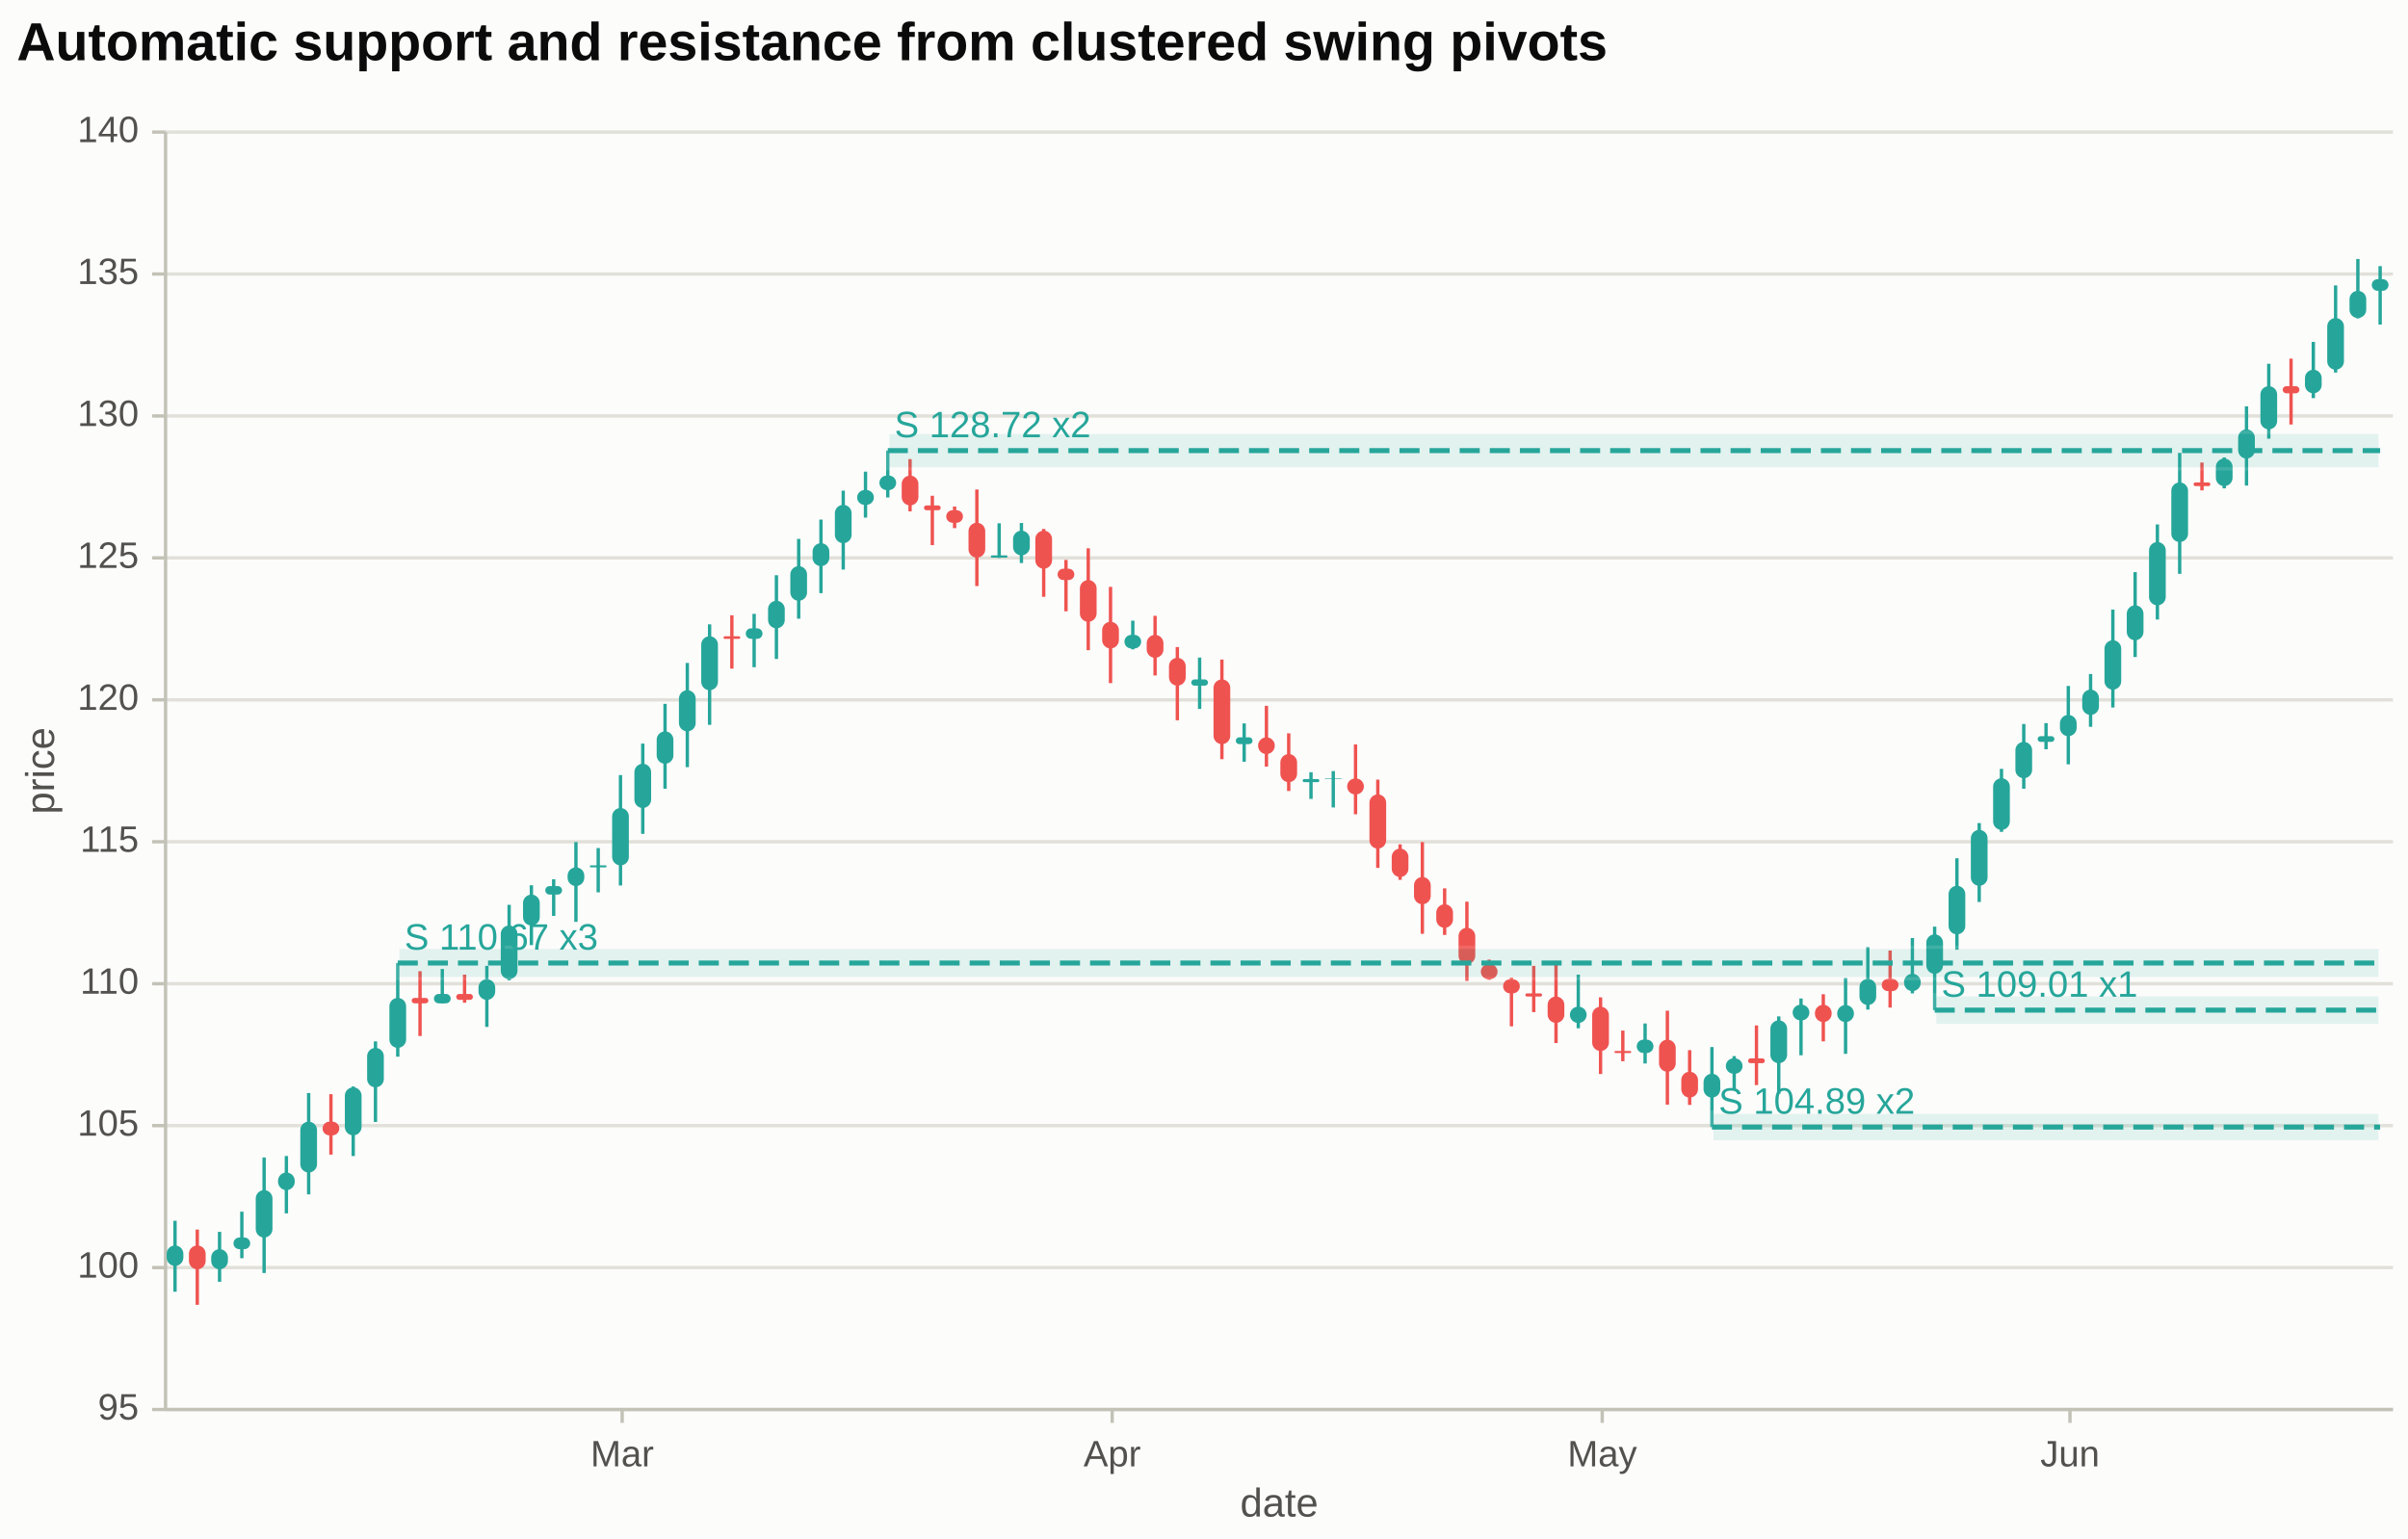
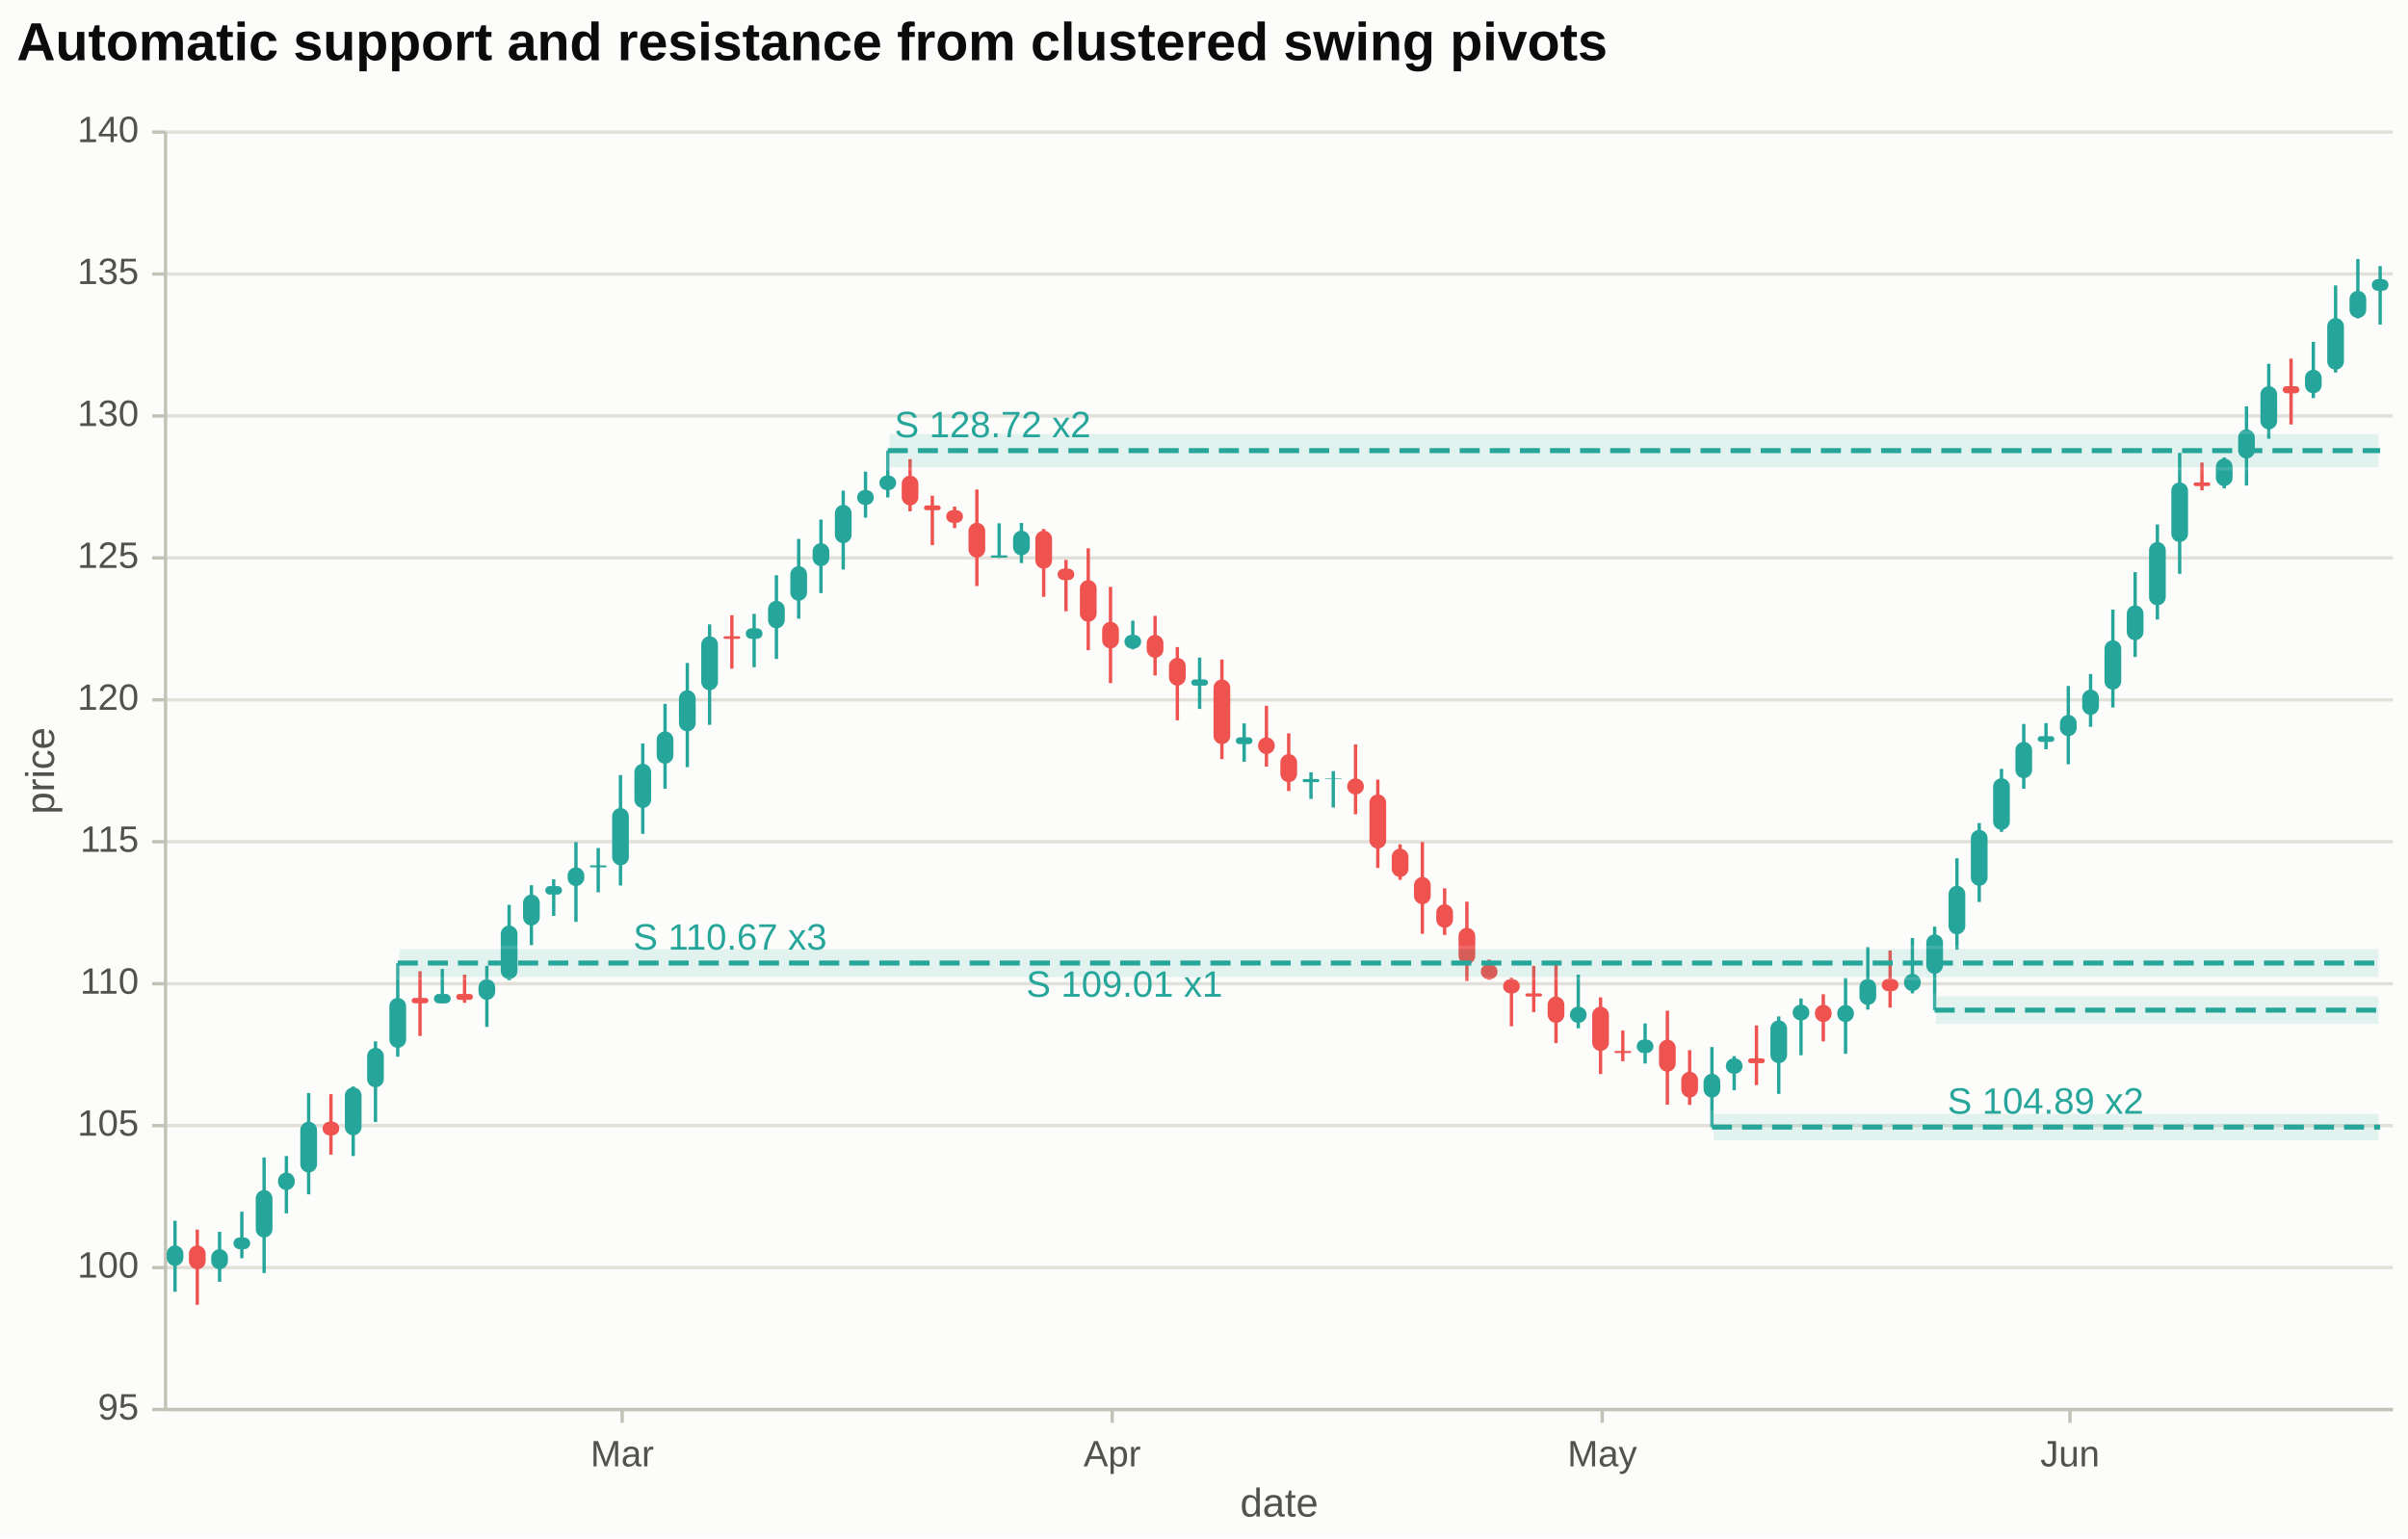
<svg xmlns="http://www.w3.org/2000/svg" width="720" height="460" viewBox="0 0 720 460" font-family="Arial, Liberation Sans, sans-serif">
  <defs>
    <clipPath id="clip-price">
      <rect x="49" y="39" width="666" height="382">
</rect>
    </clipPath>
  </defs>
  <rect width="100%" height="100%" fill="#fcfcfb">
</rect>
  <line x1="49.5" y1="421.5" x2="715.5" y2="421.5" stroke="#e1e0d9" stroke-width="1">
</line>
  <line x1="49.5" y1="379.06" x2="715.5" y2="379.06" stroke="#e1e0d9" stroke-width="1">
</line>
  <line x1="49.5" y1="336.61" x2="715.5" y2="336.61" stroke="#e1e0d9" stroke-width="1">
</line>
  <line x1="49.5" y1="294.17" x2="715.5" y2="294.17" stroke="#e1e0d9" stroke-width="1">
</line>
  <line x1="49.5" y1="251.72" x2="715.5" y2="251.72" stroke="#e1e0d9" stroke-width="1">
</line>
  <line x1="49.5" y1="209.28" x2="715.5" y2="209.28" stroke="#e1e0d9" stroke-width="1">
</line>
  <line x1="49.5" y1="166.83" x2="715.5" y2="166.83" stroke="#e1e0d9" stroke-width="1">
</line>
  <line x1="49.5" y1="124.39" x2="715.5" y2="124.39" stroke="#e1e0d9" stroke-width="1">
</line>
  <line x1="49.5" y1="81.94" x2="715.5" y2="81.94" stroke="#e1e0d9" stroke-width="1">
</line>
  <line x1="49.5" y1="39.5" x2="715.5" y2="39.5" stroke="#e1e0d9" stroke-width="1">
</line>
  <line x1="49.5" y1="421.5" x2="715.5" y2="421.5" stroke="#c3c2b7" stroke-width="1">
</line>
  <line x1="186.03" y1="421.5" x2="186.03" y2="425.5" stroke="#c3c2b7" stroke-width="1">
</line>
  <text x="186.03" y="438.5" font-size="11" fill="#52514e" text-anchor="middle">Mar</text>
  <line x1="332.55" y1="421.5" x2="332.55" y2="425.5" stroke="#c3c2b7" stroke-width="1">
</line>
  <text x="332.55" y="438.5" font-size="11" fill="#52514e" text-anchor="middle">Apr</text>
  <line x1="479.07" y1="421.5" x2="479.07" y2="425.5" stroke="#c3c2b7" stroke-width="1">
</line>
  <text x="479.07" y="438.5" font-size="11" fill="#52514e" text-anchor="middle">May</text>
  <line x1="618.93" y1="421.5" x2="618.93" y2="425.5" stroke="#c3c2b7" stroke-width="1">
</line>
  <text x="618.93" y="438.5" font-size="11" fill="#52514e" text-anchor="middle">Jun</text>
  <text x="382.5" y="453.5" font-size="12" fill="#52514e" font-weight="normal" text-anchor="middle">date</text>
  <line x1="49.5" y1="39.5" x2="49.5" y2="421.5" stroke="#c3c2b7" stroke-width="1">
</line>
  <line x1="45.5" y1="421.5" x2="49.5" y2="421.5" stroke="#c3c2b7" stroke-width="1">
</line>
  <text x="41.5" y="424.5" font-size="11" fill="#52514e" text-anchor="end">95</text>
  <line x1="45.5" y1="379.06" x2="49.5" y2="379.06" stroke="#c3c2b7" stroke-width="1">
</line>
  <text x="41.5" y="382.06" font-size="11" fill="#52514e" text-anchor="end">100</text>
  <line x1="45.5" y1="336.61" x2="49.5" y2="336.61" stroke="#c3c2b7" stroke-width="1">
</line>
  <text x="41.5" y="339.61" font-size="11" fill="#52514e" text-anchor="end">105</text>
  <line x1="45.5" y1="294.17" x2="49.5" y2="294.17" stroke="#c3c2b7" stroke-width="1">
</line>
  <text x="41.5" y="297.17" font-size="11" fill="#52514e" text-anchor="end">110</text>
  <line x1="45.5" y1="251.72" x2="49.5" y2="251.72" stroke="#c3c2b7" stroke-width="1">
</line>
  <text x="41.5" y="254.72" font-size="11" fill="#52514e" text-anchor="end">115</text>
  <line x1="45.5" y1="209.28" x2="49.5" y2="209.28" stroke="#c3c2b7" stroke-width="1">
</line>
  <text x="41.5" y="212.28" font-size="11" fill="#52514e" text-anchor="end">120</text>
  <line x1="45.5" y1="166.83" x2="49.5" y2="166.83" stroke="#c3c2b7" stroke-width="1">
</line>
  <text x="41.5" y="169.83" font-size="11" fill="#52514e" text-anchor="end">125</text>
  <line x1="45.5" y1="124.39" x2="49.5" y2="124.39" stroke="#c3c2b7" stroke-width="1">
</line>
  <text x="41.5" y="127.39" font-size="11" fill="#52514e" text-anchor="end">130</text>
  <line x1="45.5" y1="81.94" x2="49.5" y2="81.94" stroke="#c3c2b7" stroke-width="1">
</line>
  <text x="41.5" y="84.94" font-size="11" fill="#52514e" text-anchor="end">135</text>
  <line x1="45.5" y1="39.5" x2="49.5" y2="39.5" stroke="#c3c2b7" stroke-width="1">
</line>
  <text x="41.5" y="42.5" font-size="11" fill="#52514e" text-anchor="end">140</text>
  <text x="19.15" y="230.5" dy="-3" font-size="12" fill="#52514e" font-weight="normal" text-anchor="middle" transform="rotate(-90 19.15 230.5)">price</text>
  <g clip-path="url(#clip-price)">
    <line x1="52.33" y1="386.28" x2="52.33" y2="365.06" stroke="#26a69a" stroke-width="1">
</line>
    <line x1="58.99" y1="390.19" x2="58.99" y2="367.69" stroke="#ef5350" stroke-width="1">
</line>
    <line x1="65.65" y1="383.31" x2="65.65" y2="368.37" stroke="#26a69a" stroke-width="1">
</line>
    <line x1="72.31" y1="376.26" x2="72.31" y2="362.34" stroke="#26a69a" stroke-width="1">
</line>
    <line x1="78.97" y1="380.68" x2="78.97" y2="346.13" stroke="#26a69a" stroke-width="1">
</line>
    <line x1="85.63" y1="362.85" x2="85.63" y2="345.7" stroke="#26a69a" stroke-width="1">
</line>
    <line x1="92.29" y1="357.16" x2="92.29" y2="326.86" stroke="#26a69a" stroke-width="1">
</line>
    <line x1="98.95" y1="345.28" x2="98.95" y2="327.2" stroke="#ef5350" stroke-width="1">
</line>
    <line x1="105.61" y1="345.7" x2="105.61" y2="324.91" stroke="#26a69a" stroke-width="1">
</line>
    <line x1="112.27" y1="335.52" x2="112.27" y2="311.41" stroke="#26a69a" stroke-width="1">
</line>
    <line x1="118.93" y1="315.99" x2="118.93" y2="287.98" stroke="#26a69a" stroke-width="1">
</line>
    <line x1="125.59" y1="309.8" x2="125.59" y2="290.44" stroke="#ef5350" stroke-width="1">
</line>
    <line x1="132.25" y1="300.03" x2="132.25" y2="289.76" stroke="#26a69a" stroke-width="1">
</line>
    <line x1="138.91" y1="299.86" x2="138.91" y2="291.46" stroke="#ef5350" stroke-width="1">
</line>
    <line x1="145.57" y1="307.08" x2="145.57" y2="288.83" stroke="#26a69a" stroke-width="1">
</line>
    <line x1="152.23" y1="293.16" x2="152.23" y2="270.58" stroke="#26a69a" stroke-width="1">
</line>
    <line x1="158.89" y1="282.63" x2="158.89" y2="264.72" stroke="#26a69a" stroke-width="1">
</line>
    <line x1="165.55" y1="273.89" x2="165.55" y2="262.94" stroke="#26a69a" stroke-width="1">
</line>
    <line x1="172.21" y1="275.67" x2="172.21" y2="251.82" stroke="#26a69a" stroke-width="1">
</line>
    <line x1="178.87" y1="266.84" x2="178.87" y2="253.6" stroke="#26a69a" stroke-width="1">
</line>
    <line x1="185.53" y1="264.8" x2="185.53" y2="231.78" stroke="#26a69a" stroke-width="1">
</line>
    <line x1="192.19" y1="249.35" x2="192.19" y2="222.36" stroke="#26a69a" stroke-width="1">
</line>
    <line x1="198.85" y1="235.86" x2="198.85" y2="210.48" stroke="#26a69a" stroke-width="1">
</line>
    <line x1="205.51" y1="229.41" x2="205.51" y2="198.25" stroke="#26a69a" stroke-width="1">
</line>
    <line x1="212.17" y1="216.76" x2="212.17" y2="186.71" stroke="#26a69a" stroke-width="1">
</line>
    <line x1="218.83" y1="199.95" x2="218.83" y2="183.99" stroke="#ef5350" stroke-width="1">
</line>
    <line x1="225.49" y1="199.52" x2="225.49" y2="183.57" stroke="#26a69a" stroke-width="1">
</line>
    <line x1="232.15" y1="197.06" x2="232.15" y2="172.02" stroke="#26a69a" stroke-width="1">
</line>
    <line x1="238.81" y1="185.01" x2="238.81" y2="161.16" stroke="#26a69a" stroke-width="1">
</line>
    <line x1="245.47" y1="177.37" x2="245.47" y2="155.38" stroke="#26a69a" stroke-width="1">
</line>
    <line x1="252.13" y1="170.32" x2="252.13" y2="146.72" stroke="#26a69a" stroke-width="1">
</line>
    <line x1="258.79" y1="154.79" x2="258.79" y2="141.04" stroke="#26a69a" stroke-width="1">
</line>
    <line x1="265.45" y1="148.76" x2="265.45" y2="134.75" stroke="#26a69a" stroke-width="1">
</line>
    <line x1="272.11" y1="152.92" x2="272.11" y2="137.3" stroke="#ef5350" stroke-width="1">
</line>
    <line x1="278.77" y1="163.02" x2="278.77" y2="148.25" stroke="#ef5350" stroke-width="1">
</line>
    <line x1="285.43" y1="157.93" x2="285.43" y2="151.48" stroke="#ef5350" stroke-width="1">
</line>
    <line x1="292.09" y1="175.25" x2="292.09" y2="146.38" stroke="#ef5350" stroke-width="1">
</line>
    <line x1="298.75" y1="166.84" x2="298.75" y2="156.49" stroke="#26a69a" stroke-width="1">
</line>
    <line x1="305.41" y1="168.37" x2="305.41" y2="156.4" stroke="#26a69a" stroke-width="1">
</line>
    <line x1="312.07" y1="178.47" x2="312.07" y2="158.18" stroke="#ef5350" stroke-width="1">
</line>
    <line x1="318.73" y1="182.8" x2="318.73" y2="167.44" stroke="#ef5350" stroke-width="1">
</line>
    <line x1="325.39" y1="194.43" x2="325.39" y2="163.96" stroke="#ef5350" stroke-width="1">
</line>
    <line x1="332.05" y1="204.28" x2="332.05" y2="175.5" stroke="#ef5350" stroke-width="1">
</line>
    <line x1="338.71" y1="194.18" x2="338.71" y2="185.6" stroke="#26a69a" stroke-width="1">
</line>
    <line x1="345.37" y1="201.99" x2="345.37" y2="184.16" stroke="#ef5350" stroke-width="1">
</line>
    <line x1="352.03" y1="215.4" x2="352.03" y2="193.5" stroke="#ef5350" stroke-width="1">
</line>
    <line x1="358.69" y1="212" x2="358.69" y2="196.64" stroke="#26a69a" stroke-width="1">
</line>
    <line x1="365.35" y1="227.03" x2="365.35" y2="197.23" stroke="#ef5350" stroke-width="1">
</line>
    <line x1="372.01" y1="227.79" x2="372.01" y2="216.33" stroke="#26a69a" stroke-width="1">
</line>
    <line x1="378.67" y1="229.24" x2="378.67" y2="211.07" stroke="#ef5350" stroke-width="1">
</line>
    <line x1="385.33" y1="236.54" x2="385.33" y2="219.3" stroke="#ef5350" stroke-width="1">
</line>
    <line x1="391.99" y1="238.91" x2="391.99" y2="230.93" stroke="#26a69a" stroke-width="1">
</line>
    <line x1="398.65" y1="241.46" x2="398.65" y2="230.59" stroke="#26a69a" stroke-width="1">
</line>
    <line x1="405.31" y1="243.5" x2="405.31" y2="222.61" stroke="#ef5350" stroke-width="1">
</line>
    <line x1="411.97" y1="259.54" x2="411.97" y2="233.14" stroke="#ef5350" stroke-width="1">
</line>
    <line x1="418.63" y1="263.11" x2="418.63" y2="252.5" stroke="#ef5350" stroke-width="1">
</line>
    <line x1="425.29" y1="279.24" x2="425.29" y2="251.82" stroke="#ef5350" stroke-width="1">
</line>
    <line x1="431.95" y1="279.58" x2="431.95" y2="265.65" stroke="#ef5350" stroke-width="1">
</line>
    <line x1="438.61" y1="293.33" x2="438.61" y2="269.64" stroke="#ef5350" stroke-width="1">
</line>
    <line x1="445.27" y1="292.99" x2="445.27" y2="286.96" stroke="#ef5350" stroke-width="1">
</line>
    <line x1="451.93" y1="306.91" x2="451.93" y2="292.39" stroke="#ef5350" stroke-width="1">
</line>
    <line x1="458.59" y1="302.66" x2="458.59" y2="288.83" stroke="#ef5350" stroke-width="1">
</line>
    <line x1="465.25" y1="311.92" x2="465.25" y2="287.38" stroke="#ef5350" stroke-width="1">
</line>
    <line x1="471.91" y1="307.5" x2="471.91" y2="291.46" stroke="#26a69a" stroke-width="1">
</line>
    <line x1="478.57" y1="321.17" x2="478.57" y2="298.25" stroke="#ef5350" stroke-width="1">
</line>
    <line x1="485.23" y1="317.35" x2="485.23" y2="308.18" stroke="#ef5350" stroke-width="1">
</line>
    <line x1="491.89" y1="318.03" x2="491.89" y2="306.06" stroke="#26a69a" stroke-width="1">
</line>
    <line x1="498.55" y1="330.34" x2="498.55" y2="302.24" stroke="#ef5350" stroke-width="1">
</line>
    <line x1="505.21" y1="330.42" x2="505.21" y2="314.04" stroke="#ef5350" stroke-width="1">
</line>
    <line x1="511.87" y1="337.04" x2="511.87" y2="313.11" stroke="#26a69a" stroke-width="1">
</line>
    <line x1="518.53" y1="326.01" x2="518.53" y2="315.82" stroke="#26a69a" stroke-width="1">
</line>
    <line x1="525.19" y1="324.48" x2="525.19" y2="306.65" stroke="#ef5350" stroke-width="1">
</line>
    <line x1="531.85" y1="327.11" x2="531.85" y2="303.94" stroke="#26a69a" stroke-width="1">
</line>
    <line x1="538.51" y1="315.57" x2="538.51" y2="298.59" stroke="#26a69a" stroke-width="1">
</line>
    <line x1="545.17" y1="311.41" x2="545.17" y2="297.32" stroke="#ef5350" stroke-width="1">
</line>
    <line x1="551.83" y1="315.14" x2="551.83" y2="292.48" stroke="#26a69a" stroke-width="1">
</line>
    <line x1="558.49" y1="301.9" x2="558.49" y2="283.23" stroke="#26a69a" stroke-width="1">
</line>
    <line x1="565.15" y1="301.31" x2="565.15" y2="284.24" stroke="#ef5350" stroke-width="1">
</line>
    <line x1="571.81" y1="297.06" x2="571.81" y2="280.51" stroke="#26a69a" stroke-width="1">
</line>
    <line x1="578.47" y1="302.07" x2="578.47" y2="277.11" stroke="#26a69a" stroke-width="1">
</line>
    <line x1="585.13" y1="283.99" x2="585.13" y2="256.66" stroke="#26a69a" stroke-width="1">
</line>
    <line x1="591.79" y1="269.73" x2="591.79" y2="246.13" stroke="#26a69a" stroke-width="1">
</line>
    <line x1="598.45" y1="248.76" x2="598.45" y2="229.92" stroke="#26a69a" stroke-width="1">
</line>
    <line x1="605.11" y1="235.86" x2="605.11" y2="216.5" stroke="#26a69a" stroke-width="1">
</line>
    <line x1="611.77" y1="224.06" x2="611.77" y2="216.25" stroke="#26a69a" stroke-width="1">
</line>
    <line x1="618.43" y1="228.56" x2="618.43" y2="205.13" stroke="#26a69a" stroke-width="1">
</line>
    <line x1="625.09" y1="217.35" x2="625.09" y2="201.56" stroke="#26a69a" stroke-width="1">
</line>
    <line x1="631.75" y1="211.58" x2="631.75" y2="182.29" stroke="#26a69a" stroke-width="1">
</line>
    <line x1="638.41" y1="196.47" x2="638.41" y2="171.09" stroke="#26a69a" stroke-width="1">
</line>
    <line x1="645.07" y1="185.26" x2="645.07" y2="156.83" stroke="#26a69a" stroke-width="1">
</line>
    <line x1="651.73" y1="171.6" x2="651.73" y2="135.43" stroke="#26a69a" stroke-width="1">
</line>
    <line x1="658.39" y1="146.64" x2="658.39" y2="138.32" stroke="#ef5350" stroke-width="1">
</line>
    <line x1="665.05" y1="146.04" x2="665.05" y2="136.79" stroke="#26a69a" stroke-width="1">
</line>
    <line x1="671.71" y1="145.2" x2="671.71" y2="121.51" stroke="#26a69a" stroke-width="1">
</line>
    <line x1="678.37" y1="131.19" x2="678.37" y2="108.78" stroke="#26a69a" stroke-width="1">
</line>
    <line x1="685.03" y1="126.94" x2="685.03" y2="107.25" stroke="#ef5350" stroke-width="1">
</line>
    <line x1="691.69" y1="119.05" x2="691.69" y2="102.24" stroke="#26a69a" stroke-width="1">
</line>
    <line x1="698.35" y1="111.41" x2="698.35" y2="85.35" stroke="#26a69a" stroke-width="1">
</line>
    <line x1="705.01" y1="95.2" x2="705.01" y2="77.45" stroke="#26a69a" stroke-width="1">
</line>
    <line x1="711.67" y1="97.06" x2="711.67" y2="79.58" stroke="#26a69a" stroke-width="1">
</line>
    <path d="M52.33,372.44H52.33A2.5,2.5 0 0 1 54.83,374.94V376.06A2.5,2.5 0 0 1 52.33,378.56H52.33A2.5,2.5 0 0 1 49.83,376.06V374.94A2.5,2.5 0 0 1 52.33,372.44Z" fill="#26a69a">
</path>
    <path d="M58.99,372.44H58.99A2.5,2.5 0 0 1 61.49,374.94V377.07A2.5,2.5 0 0 1 58.99,379.57H58.99A2.5,2.5 0 0 1 56.49,377.07V374.94A2.5,2.5 0 0 1 58.99,372.44Z" fill="#ef5350">
</path>
    <path d="M65.65,373.55H65.65A2.5,2.5 0 0 1 68.15,376.05V377.07A2.5,2.5 0 0 1 65.65,379.57H65.65A2.5,2.5 0 0 1 63.15,377.07V376.05A2.5,2.5 0 0 1 65.65,373.55Z" fill="#26a69a">
</path>
    <path d="M71.55,370.07H73.07A1.74,1.74 0 0 1 74.81,371.81V371.81A1.74,1.74 0 0 1 73.07,373.55H71.55A1.74,1.74 0 0 1 69.81,371.81V371.81A1.74,1.74 0 0 1 71.55,370.07Z" fill="#26a69a">
</path>
    <path d="M78.97,355.89H78.97A2.5,2.5 0 0 1 81.47,358.39V367.57A2.5,2.5 0 0 1 78.97,370.07H78.97A2.5,2.5 0 0 1 76.47,367.57V358.39A2.5,2.5 0 0 1 78.97,355.89Z" fill="#26a69a">
</path>
    <path d="M85.63,350.63H85.63A2.5,2.5 0 0 1 88.13,353.13V353.39A2.5,2.5 0 0 1 85.63,355.89H85.63A2.5,2.5 0 0 1 83.13,353.39V353.13A2.5,2.5 0 0 1 85.63,350.63Z" fill="#26a69a">
</path>
    <path d="M92.29,335.43H92.29A2.5,2.5 0 0 1 94.79,337.93V348.13A2.5,2.5 0 0 1 92.29,350.63H92.29A2.5,2.5 0 0 1 89.79,348.13V337.93A2.5,2.5 0 0 1 92.29,335.43Z" fill="#26a69a">
</path>
    <path d="M98.49,335.43H99.41A2.04,2.04 0 0 1 101.45,337.47V337.47A2.04,2.04 0 0 1 99.41,339.51H98.49A2.04,2.04 0 0 1 96.45,337.47V337.47A2.04,2.04 0 0 1 98.49,335.43Z" fill="#ef5350">
</path>
    <path d="M105.61,325.16H105.61A2.5,2.5 0 0 1 108.11,327.66V337.01A2.5,2.5 0 0 1 105.61,339.51H105.61A2.5,2.5 0 0 1 103.11,337.01V327.66A2.5,2.5 0 0 1 105.61,325.16Z" fill="#26a69a">
</path>
    <path d="M112.27,313.36H112.27A2.5,2.5 0 0 1 114.77,315.86V322.66A2.5,2.5 0 0 1 112.27,325.16H112.27A2.5,2.5 0 0 1 109.77,322.66V315.86A2.5,2.5 0 0 1 112.27,313.36Z" fill="#26a69a">
</path>
    <path d="M118.93,298.42H118.93A2.5,2.5 0 0 1 121.43,300.92V310.86A2.5,2.5 0 0 1 118.93,313.36H118.93A2.5,2.5 0 0 1 116.43,310.86V300.92A2.5,2.5 0 0 1 118.93,298.42Z" fill="#26a69a">
</path>
    <path d="M123.9,298.42H127.28A0.81,0.81 0 0 1 128.09,299.23V299.23A0.81,0.81 0 0 1 127.28,300.03H123.9A0.81,0.81 0 0 1 123.09,299.23V299.23A0.81,0.81 0 0 1 123.9,298.42Z" fill="#ef5350">
</path>
    <path d="M131.15,297.23H133.35A1.4,1.4 0 0 1 134.75,298.63V298.63A1.4,1.4 0 0 1 133.35,300.03H131.15A1.4,1.4 0 0 1 129.75,298.63V298.63A1.4,1.4 0 0 1 131.15,297.23Z" fill="#26a69a">
</path>
    <path d="M137.3,297.23H140.52A0.89,0.89 0 0 1 141.41,298.12V298.12A0.89,0.89 0 0 1 140.52,299.01H137.3A0.89,0.89 0 0 1 136.41,298.12V298.12A0.89,0.89 0 0 1 137.3,297.23Z" fill="#ef5350">
</path>
    <path d="M145.57,292.82H145.57A2.5,2.5 0 0 1 148.07,295.32V296.51A2.5,2.5 0 0 1 145.57,299.01H145.57A2.5,2.5 0 0 1 143.07,296.51V295.32A2.5,2.5 0 0 1 145.57,292.82Z" fill="#26a69a">
</path>
    <path d="M152.23,276.77H152.23A2.5,2.5 0 0 1 154.73,279.27V290.32A2.5,2.5 0 0 1 152.23,292.82H152.23A2.5,2.5 0 0 1 149.73,290.32V279.27A2.5,2.5 0 0 1 152.23,276.77Z" fill="#26a69a">
</path>
    <path d="M158.89,267.52H158.89A2.5,2.5 0 0 1 161.39,270.02V274.27A2.5,2.5 0 0 1 158.89,276.77H158.89A2.5,2.5 0 0 1 156.39,274.27V270.02A2.5,2.5 0 0 1 158.89,267.52Z" fill="#26a69a">
</path>
    <path d="M164.32,264.97H166.78A1.27,1.27 0 0 1 168.05,266.25V266.25A1.27,1.27 0 0 1 166.78,267.52H164.32A1.27,1.27 0 0 1 163.05,266.25V266.25A1.27,1.27 0 0 1 164.32,264.97Z" fill="#26a69a">
</path>
    <path d="M172.21,259.37H172.21A2.5,2.5 0 0 1 174.71,261.87V262.47A2.5,2.5 0 0 1 172.21,264.97H172.21A2.5,2.5 0 0 1 169.71,262.47V261.87A2.5,2.5 0 0 1 172.21,259.37Z" fill="#26a69a">
</path>
    <path d="M176.67,258.78H181.07A0.3,0.3 0 0 1 181.37,259.07V259.07A0.3,0.3 0 0 1 181.07,259.37H176.67A0.3,0.3 0 0 1 176.37,259.07V259.07A0.3,0.3 0 0 1 176.67,258.78Z" fill="#26a69a">
</path>
    <path d="M185.53,241.63H185.53A2.5,2.5 0 0 1 188.03,244.13V256.28A2.5,2.5 0 0 1 185.53,258.78H185.53A2.5,2.5 0 0 1 183.03,256.28V244.13A2.5,2.5 0 0 1 185.53,241.63Z" fill="#26a69a">
</path>
    <path d="M192.19,228.39H192.19A2.5,2.5 0 0 1 194.69,230.89V239.13A2.5,2.5 0 0 1 192.19,241.63H192.19A2.5,2.5 0 0 1 189.69,239.13V230.89A2.5,2.5 0 0 1 192.19,228.39Z" fill="#26a69a">
</path>
    <path d="M198.85,218.71H198.85A2.5,2.5 0 0 1 201.35,221.21V225.89A2.5,2.5 0 0 1 198.85,228.39H198.85A2.5,2.5 0 0 1 196.35,225.89V221.21A2.5,2.5 0 0 1 198.85,218.71Z" fill="#26a69a">
</path>
    <path d="M205.51,206.4H205.51A2.5,2.5 0 0 1 208.01,208.9V216.21A2.5,2.5 0 0 1 205.51,218.71H205.51A2.5,2.5 0 0 1 203.01,216.21V208.9A2.5,2.5 0 0 1 205.51,206.4Z" fill="#26a69a">
</path>
    <path d="M212.17,190.27H212.17A2.5,2.5 0 0 1 214.67,192.77V203.9A2.5,2.5 0 0 1 212.17,206.4H212.17A2.5,2.5 0 0 1 209.67,203.9V192.77A2.5,2.5 0 0 1 212.17,190.27Z" fill="#26a69a">
</path>
    <path d="M216.71,190.27H220.95A0.38,0.38 0 0 1 221.33,190.65V190.65A0.38,0.38 0 0 1 220.95,191.04H216.71A0.38,0.38 0 0 1 216.33,190.65V190.65A0.38,0.38 0 0 1 216.71,190.27Z" fill="#ef5350">
</path>
    <path d="M224.56,187.9H226.42A1.57,1.57 0 0 1 227.99,189.47V189.47A1.57,1.57 0 0 1 226.42,191.04H224.56A1.57,1.57 0 0 1 222.99,189.47V189.47A1.57,1.57 0 0 1 224.56,187.9Z" fill="#26a69a">
</path>
    <path d="M232.15,179.66H232.15A2.5,2.5 0 0 1 234.65,182.16V185.4A2.5,2.5 0 0 1 232.15,187.9H232.15A2.5,2.5 0 0 1 229.65,185.4V182.16A2.5,2.5 0 0 1 232.15,179.66Z" fill="#26a69a">
</path>
    <path d="M238.81,169.3H238.81A2.5,2.5 0 0 1 241.31,171.8V177.16A2.5,2.5 0 0 1 238.81,179.66H238.81A2.5,2.5 0 0 1 236.31,177.16V171.8A2.5,2.5 0 0 1 238.81,169.3Z" fill="#26a69a">
</path>
    <path d="M245.47,162.43H245.47A2.5,2.5 0 0 1 247.97,164.93V166.8A2.5,2.5 0 0 1 245.47,169.3H245.47A2.5,2.5 0 0 1 242.97,166.8V164.93A2.5,2.5 0 0 1 245.47,162.43Z" fill="#26a69a">
</path>
    <path d="M252.13,150.97H252.13A2.5,2.5 0 0 1 254.63,153.47V159.93A2.5,2.5 0 0 1 252.13,162.43H252.13A2.5,2.5 0 0 1 249.63,159.93V153.47A2.5,2.5 0 0 1 252.13,150.97Z" fill="#26a69a">
</path>
    <path d="M258.5,146.55H259.08A2.21,2.21 0 0 1 261.29,148.76V148.76A2.21,2.21 0 0 1 259.08,150.97H258.5A2.21,2.21 0 0 1 256.29,148.76V148.76A2.21,2.21 0 0 1 258.5,146.55Z" fill="#26a69a">
</path>
    <path d="M265.11,142.22H265.79A2.16,2.16 0 0 1 267.95,144.39V144.39A2.16,2.16 0 0 1 265.79,146.55H265.11A2.16,2.16 0 0 1 262.95,144.39V144.39A2.16,2.16 0 0 1 265.11,142.22Z" fill="#26a69a">
</path>
    <path d="M272.11,142.22H272.11A2.5,2.5 0 0 1 274.61,144.72V148.64A2.5,2.5 0 0 1 272.11,151.14H272.11A2.5,2.5 0 0 1 269.61,148.64V144.72A2.5,2.5 0 0 1 272.11,142.22Z" fill="#ef5350">
</path>
    <path d="M276.99,151.14H280.55A0.72,0.72 0 0 1 281.27,151.86V151.86A0.72,0.72 0 0 1 280.55,152.58H276.99A0.72,0.72 0 0 1 276.27,151.86V151.86A0.72,0.72 0 0 1 276.99,151.14Z" fill="#ef5350">
</path>
    <path d="M284.8,152.58H286.06A1.87,1.87 0 0 1 287.93,154.45V154.45A1.87,1.87 0 0 1 286.06,156.32H284.8A1.87,1.87 0 0 1 282.93,154.45V154.45A1.87,1.87 0 0 1 284.8,152.58Z" fill="#ef5350">
</path>
    <path d="M292.09,156.32H292.09A2.5,2.5 0 0 1 294.59,158.82V164.26A2.5,2.5 0 0 1 292.09,166.76H292.09A2.5,2.5 0 0 1 289.59,164.26V158.82A2.5,2.5 0 0 1 292.09,156.32Z" fill="#ef5350">
</path>
    <path d="M296.59,166.08H300.91A0.34,0.34 0 0 1 301.25,166.42V166.42A0.34,0.34 0 0 1 300.91,166.76H296.59A0.34,0.34 0 0 1 296.25,166.42V166.42A0.34,0.34 0 0 1 296.59,166.08Z" fill="#26a69a">
</path>
    <path d="M305.41,158.69H305.41A2.5,2.5 0 0 1 307.91,161.19V163.58A2.5,2.5 0 0 1 305.41,166.08H305.41A2.5,2.5 0 0 1 302.91,163.58V161.19A2.5,2.5 0 0 1 305.41,158.69Z" fill="#26a69a">
</path>
    <path d="M312.07,158.69H312.07A2.5,2.5 0 0 1 314.57,161.19V167.57A2.5,2.5 0 0 1 312.07,170.07H312.07A2.5,2.5 0 0 1 309.57,167.57V161.19A2.5,2.5 0 0 1 312.07,158.69Z" fill="#ef5350">
</path>
    <path d="M317.93,170.07H319.53A1.7,1.7 0 0 1 321.23,171.77V171.77A1.7,1.7 0 0 1 319.53,173.46H317.93A1.7,1.7 0 0 1 316.23,171.77V171.77A1.7,1.7 0 0 1 317.93,170.07Z" fill="#ef5350">
</path>
    <path d="M325.39,173.46H325.39A2.5,2.5 0 0 1 327.89,175.96V183.44A2.5,2.5 0 0 1 325.39,185.94H325.39A2.5,2.5 0 0 1 322.89,183.44V175.96A2.5,2.5 0 0 1 325.39,173.46Z" fill="#ef5350">
</path>
    <path d="M332.05,185.94H332.05A2.5,2.5 0 0 1 334.55,188.44V191.42A2.5,2.5 0 0 1 332.05,193.92H332.05A2.5,2.5 0 0 1 329.55,191.42V188.44A2.5,2.5 0 0 1 332.05,185.94Z" fill="#ef5350">
</path>
    <path d="M338.25,189.85H339.17A2.04,2.04 0 0 1 341.21,191.88V191.88A2.04,2.04 0 0 1 339.17,193.92H338.25A2.04,2.04 0 0 1 336.21,191.88V191.88A2.04,2.04 0 0 1 338.25,189.85Z" fill="#26a69a">
</path>
    <path d="M345.37,189.85H345.37A2.5,2.5 0 0 1 347.87,192.35V194.22A2.5,2.5 0 0 1 345.37,196.72H345.37A2.5,2.5 0 0 1 342.87,194.22V192.35A2.5,2.5 0 0 1 345.37,189.85Z" fill="#ef5350">
</path>
    <path d="M352.03,196.72H352.03A2.5,2.5 0 0 1 354.53,199.22V202.54A2.5,2.5 0 0 1 352.03,205.04H352.03A2.5,2.5 0 0 1 349.53,202.54V199.22A2.5,2.5 0 0 1 352.03,196.72Z" fill="#ef5350">
</path>
    <path d="M357.12,203.18H360.26A0.93,0.93 0 0 1 361.19,204.11V204.11A0.93,0.93 0 0 1 360.26,205.04H357.12A0.93,0.93 0 0 1 356.19,204.11V204.11A0.93,0.93 0 0 1 357.12,203.18Z" fill="#26a69a">
</path>
    <path d="M365.35,203.18H365.35A2.5,2.5 0 0 1 367.85,205.68V220.03A2.5,2.5 0 0 1 365.35,222.53H365.35A2.5,2.5 0 0 1 362.85,220.03V205.68A2.5,2.5 0 0 1 365.35,203.18Z" fill="#ef5350">
</path>
    <path d="M370.53,220.49H373.49A1.02,1.02 0 0 1 374.51,221.51V221.51A1.02,1.02 0 0 1 373.49,222.53H370.53A1.02,1.02 0 0 1 369.51,221.51V221.51A1.02,1.02 0 0 1 370.53,220.49Z" fill="#26a69a">
</path>
    <path d="M378.67,220.49H378.67A2.5,2.5 0 0 1 381.17,222.99V223A2.5,2.5 0 0 1 378.67,225.5H378.67A2.5,2.5 0 0 1 376.17,223V222.99A2.5,2.5 0 0 1 378.67,220.49Z" fill="#ef5350">
</path>
    <path d="M385.33,225.5H385.33A2.5,2.5 0 0 1 387.83,228V231.4A2.5,2.5 0 0 1 385.33,233.9H385.33A2.5,2.5 0 0 1 382.83,231.4V228A2.5,2.5 0 0 1 385.33,225.5Z" fill="#ef5350">
</path>
    <path d="M389.96,232.97H394.02A0.47,0.47 0 0 1 394.49,233.44V233.44A0.47,0.47 0 0 1 394.02,233.9H389.96A0.47,0.47 0 0 1 389.49,233.44V233.44A0.47,0.47 0 0 1 389.96,232.97Z" fill="#26a69a">
</path>
    <path d="M396.23,232.8H401.07A0.08,0.08 0 0 1 401.15,232.89V232.89A0.08,0.08 0 0 1 401.07,232.97H396.23A0.08,0.08 0 0 1 396.15,232.89V232.89A0.08,0.08 0 0 1 396.23,232.8Z" fill="#26a69a">
</path>
    <path d="M405.19,232.8H405.43A2.38,2.38 0 0 1 407.81,235.18V235.18A2.38,2.38 0 0 1 405.43,237.56H405.19A2.38,2.38 0 0 1 402.81,235.18V235.18A2.38,2.38 0 0 1 405.19,232.8Z" fill="#ef5350">
</path>
    <path d="M411.97,237.56H411.97A2.5,2.5 0 0 1 414.47,240.06V251.27A2.5,2.5 0 0 1 411.97,253.77H411.97A2.5,2.5 0 0 1 409.47,251.27V240.06A2.5,2.5 0 0 1 411.97,237.56Z" fill="#ef5350">
</path>
    <path d="M418.63,253.77H418.63A2.5,2.5 0 0 1 421.13,256.27V259.76A2.5,2.5 0 0 1 418.63,262.26H418.63A2.5,2.5 0 0 1 416.13,259.76V256.27A2.5,2.5 0 0 1 418.63,253.77Z" fill="#ef5350">
</path>
    <path d="M425.29,262.26H425.29A2.5,2.5 0 0 1 427.79,264.76V267.91A2.5,2.5 0 0 1 425.29,270.41H425.29A2.5,2.5 0 0 1 422.79,267.91V264.76A2.5,2.5 0 0 1 425.29,262.26Z" fill="#ef5350">
</path>
    <path d="M431.95,270.41H431.95A2.5,2.5 0 0 1 434.45,272.91V274.95A2.5,2.5 0 0 1 431.95,277.45H431.95A2.5,2.5 0 0 1 429.45,274.95V272.91A2.5,2.5 0 0 1 431.95,270.41Z" fill="#ef5350">
</path>
    <path d="M438.61,277.45H438.61A2.5,2.5 0 0 1 441.11,279.95V285.82A2.5,2.5 0 0 1 438.61,288.32H438.61A2.5,2.5 0 0 1 436.11,285.82V279.95A2.5,2.5 0 0 1 438.61,277.45Z" fill="#ef5350">
</path>
    <path d="M445.02,288.32H445.52A2.25,2.25 0 0 1 447.77,290.57V290.57A2.25,2.25 0 0 1 445.52,292.82H445.02A2.25,2.25 0 0 1 442.77,290.57V290.57A2.25,2.25 0 0 1 445.02,288.32Z" fill="#ef5350">
</path>
    <path d="M451.55,292.82H452.31A2.12,2.12 0 0 1 454.43,294.94V294.94A2.12,2.12 0 0 1 452.31,297.06H451.55A2.12,2.12 0 0 1 449.43,294.94V294.94A2.12,2.12 0 0 1 451.55,292.82Z" fill="#ef5350">
</path>
    <path d="M456.56,297.06H460.62A0.47,0.47 0 0 1 461.09,297.53V297.53A0.47,0.47 0 0 1 460.62,298H456.56A0.47,0.47 0 0 1 456.09,297.53V297.53A0.47,0.47 0 0 1 456.56,297.06Z" fill="#ef5350">
</path>
    <path d="M465.25,298H465.25A2.5,2.5 0 0 1 467.75,300.5V303.39A2.5,2.5 0 0 1 465.25,305.89H465.25A2.5,2.5 0 0 1 462.75,303.39V300.5A2.5,2.5 0 0 1 465.25,298Z" fill="#ef5350">
</path>
    <path d="M471.83,301.05H471.99A2.42,2.42 0 0 1 474.41,303.47V303.47A2.42,2.42 0 0 1 471.99,305.89H471.83A2.42,2.42 0 0 1 469.41,303.47V303.47A2.42,2.42 0 0 1 471.83,301.05Z" fill="#26a69a">
</path>
    <path d="M478.57,301.05H478.57A2.5,2.5 0 0 1 481.07,303.55V311.79A2.5,2.5 0 0 1 478.57,314.29H478.57A2.5,2.5 0 0 1 476.07,311.79V303.55A2.5,2.5 0 0 1 478.57,301.05Z" fill="#ef5350">
</path>
    <path d="M483.03,314.29H487.43A0.3,0.3 0 0 1 487.73,314.59V314.59A0.3,0.3 0 0 1 487.43,314.89H483.03A0.3,0.3 0 0 1 482.73,314.59V314.59A0.3,0.3 0 0 1 483.03,314.29Z" fill="#ef5350">
</path>
    <path d="M491.38,310.9H492.4A1.99,1.99 0 0 1 494.39,312.89V312.89A1.99,1.99 0 0 1 492.4,314.89H491.38A1.99,1.99 0 0 1 489.39,312.89V312.89A1.99,1.99 0 0 1 491.38,310.9Z" fill="#26a69a">
</path>
    <path d="M498.55,310.9H498.55A2.5,2.5 0 0 1 501.05,313.4V317.99A2.5,2.5 0 0 1 498.55,320.49H498.55A2.5,2.5 0 0 1 496.05,317.99V313.4A2.5,2.5 0 0 1 498.55,310.9Z" fill="#ef5350">
</path>
    <path d="M505.21,320.49H505.21A2.5,2.5 0 0 1 507.71,322.99V325.72A2.5,2.5 0 0 1 505.21,328.22H505.21A2.5,2.5 0 0 1 502.71,325.72V322.99A2.5,2.5 0 0 1 505.21,320.49Z" fill="#ef5350">
</path>
    <path d="M511.87,321.09H511.87A2.5,2.5 0 0 1 514.37,323.59V325.72A2.5,2.5 0 0 1 511.87,328.22H511.87A2.5,2.5 0 0 1 509.37,325.72V323.59A2.5,2.5 0 0 1 511.87,321.09Z" fill="#26a69a">
</path>
    <path d="M518.32,316.5H518.74A2.29,2.29 0 0 1 521.03,318.79V318.79A2.29,2.29 0 0 1 518.74,321.09H518.32A2.29,2.29 0 0 1 516.03,318.79V318.79A2.29,2.29 0 0 1 518.32,316.5Z" fill="#26a69a">
</path>
    <path d="M523.41,316.5H526.97A0.72,0.72 0 0 1 527.69,317.22V317.22A0.72,0.72 0 0 1 526.97,317.94H523.41A0.72,0.72 0 0 1 522.69,317.22V317.22A0.72,0.72 0 0 1 523.41,316.5Z" fill="#ef5350">
</path>
    <path d="M531.85,305.13H531.85A2.5,2.5 0 0 1 534.35,307.63V315.44A2.5,2.5 0 0 1 531.85,317.94H531.85A2.5,2.5 0 0 1 529.35,315.44V307.63A2.5,2.5 0 0 1 531.85,305.13Z" fill="#26a69a">
</path>
    <path d="M538.34,300.46H538.68A2.33,2.33 0 0 1 541.01,302.79V302.79A2.33,2.33 0 0 1 538.68,305.13H538.34A2.33,2.33 0 0 1 536.01,302.79V302.79A2.33,2.33 0 0 1 538.34,300.46Z" fill="#26a69a">
</path>
    <path d="M545.17,300.46H545.17A2.5,2.5 0 0 1 547.67,302.96V303.14A2.5,2.5 0 0 1 545.17,305.64H545.17A2.5,2.5 0 0 1 542.67,303.14V302.96A2.5,2.5 0 0 1 545.17,300.46Z" fill="#ef5350">
</path>
    <path d="M551.83,300.54H551.83A2.5,2.5 0 0 1 554.33,303.04V303.14A2.5,2.5 0 0 1 551.83,305.64H551.83A2.5,2.5 0 0 1 549.33,303.14V303.04A2.5,2.5 0 0 1 551.83,300.54Z" fill="#26a69a">
</path>
    <path d="M558.49,292.73H558.49A2.5,2.5 0 0 1 560.99,295.23V298.04A2.5,2.5 0 0 1 558.49,300.54H558.49A2.5,2.5 0 0 1 555.99,298.04V295.23A2.5,2.5 0 0 1 558.49,292.73Z" fill="#26a69a">
</path>
    <path d="M564.48,292.73H565.82A1.83,1.83 0 0 1 567.65,294.56V294.56A1.83,1.83 0 0 1 565.82,296.38H564.48A1.83,1.83 0 0 1 562.65,294.56V294.56A1.83,1.83 0 0 1 564.48,292.73Z" fill="#ef5350">
</path>
    <path d="M571.81,291.2H571.81A2.5,2.5 0 0 1 574.31,293.7V293.88A2.5,2.5 0 0 1 571.81,296.38H571.81A2.5,2.5 0 0 1 569.31,293.88V293.7A2.5,2.5 0 0 1 571.81,291.2Z" fill="#26a69a">
</path>
    <path d="M578.47,279.41H578.47A2.5,2.5 0 0 1 580.97,281.91V288.7A2.5,2.5 0 0 1 578.47,291.2H578.47A2.5,2.5 0 0 1 575.97,288.7V281.91A2.5,2.5 0 0 1 578.47,279.41Z" fill="#26a69a">
</path>
    <path d="M585.13,264.89H585.13A2.5,2.5 0 0 1 587.63,267.39V276.91A2.5,2.5 0 0 1 585.13,279.41H585.13A2.5,2.5 0 0 1 582.63,276.91V267.39A2.5,2.5 0 0 1 585.13,264.89Z" fill="#26a69a">
</path>
    <path d="M591.79,248.17H591.79A2.5,2.5 0 0 1 594.29,250.67V262.39A2.5,2.5 0 0 1 591.79,264.89H591.79A2.5,2.5 0 0 1 589.29,262.39V250.67A2.5,2.5 0 0 1 591.79,248.17Z" fill="#26a69a">
</path>
    <path d="M598.45,232.72H598.45A2.5,2.5 0 0 1 600.95,235.22V245.67A2.5,2.5 0 0 1 598.45,248.17H598.45A2.5,2.5 0 0 1 595.95,245.67V235.22A2.5,2.5 0 0 1 598.45,232.72Z" fill="#26a69a">
</path>
    <path d="M605.11,221.85H605.11A2.5,2.5 0 0 1 607.61,224.35V230.22A2.5,2.5 0 0 1 605.11,232.72H605.11A2.5,2.5 0 0 1 602.61,230.22V224.35A2.5,2.5 0 0 1 605.11,221.85Z" fill="#26a69a">
</path>
    <path d="M610.12,220.15H613.42A0.85,0.85 0 0 1 614.27,221V221A0.85,0.85 0 0 1 613.42,221.85H610.12A0.85,0.85 0 0 1 609.27,221V221A0.85,0.85 0 0 1 610.12,220.15Z" fill="#26a69a">
</path>
    <path d="M618.43,213.79H618.43A2.5,2.5 0 0 1 620.93,216.29V217.65A2.5,2.5 0 0 1 618.43,220.15H618.43A2.5,2.5 0 0 1 615.93,217.65V216.29A2.5,2.5 0 0 1 618.43,213.79Z" fill="#26a69a">
</path>
    <path d="M625.09,206.23H625.09A2.5,2.5 0 0 1 627.59,208.73V211.29A2.5,2.5 0 0 1 625.09,213.79H625.09A2.5,2.5 0 0 1 622.59,211.29V208.73A2.5,2.5 0 0 1 625.09,206.23Z" fill="#26a69a">
</path>
    <path d="M631.75,191.46H631.75A2.5,2.5 0 0 1 634.25,193.96V203.73A2.5,2.5 0 0 1 631.75,206.23H631.75A2.5,2.5 0 0 1 629.25,203.73V193.96A2.5,2.5 0 0 1 631.75,191.46Z" fill="#26a69a">
</path>
    <path d="M638.41,181.02H638.41A2.5,2.5 0 0 1 640.91,183.52V188.96A2.5,2.5 0 0 1 638.41,191.46H638.41A2.5,2.5 0 0 1 635.91,188.96V183.52A2.5,2.5 0 0 1 638.41,181.02Z" fill="#26a69a">
</path>
    <path d="M645.07,162.09H645.07A2.5,2.5 0 0 1 647.57,164.59V178.52A2.5,2.5 0 0 1 645.07,181.02H645.07A2.5,2.5 0 0 1 642.57,178.52V164.59A2.5,2.5 0 0 1 645.07,162.09Z" fill="#26a69a">
</path>
    <path d="M651.73,144.26H651.73A2.5,2.5 0 0 1 654.23,146.76V159.59A2.5,2.5 0 0 1 651.73,162.09H651.73A2.5,2.5 0 0 1 649.23,159.59V146.76A2.5,2.5 0 0 1 651.73,144.26Z" fill="#26a69a">
</path>
    <path d="M656.44,144.26H660.34A0.55,0.55 0 0 1 660.89,144.81V144.81A0.55,0.55 0 0 1 660.34,145.37H656.44A0.55,0.55 0 0 1 655.89,144.81V144.81A0.55,0.55 0 0 1 656.44,144.26Z" fill="#ef5350">
</path>
    <path d="M665.05,137.13H665.05A2.5,2.5 0 0 1 667.55,139.63V142.87A2.5,2.5 0 0 1 665.05,145.37H665.05A2.5,2.5 0 0 1 662.55,142.87V139.63A2.5,2.5 0 0 1 665.05,137.13Z" fill="#26a69a">
</path>
    <path d="M671.71,128.39H671.71A2.5,2.5 0 0 1 674.21,130.89V134.63A2.5,2.5 0 0 1 671.71,137.13H671.71A2.5,2.5 0 0 1 669.21,134.63V130.89A2.5,2.5 0 0 1 671.71,128.39Z" fill="#26a69a">
</path>
    <path d="M678.37,115.48H678.37A2.5,2.5 0 0 1 680.87,117.98V125.89A2.5,2.5 0 0 1 678.37,128.39H678.37A2.5,2.5 0 0 1 675.87,125.89V117.98A2.5,2.5 0 0 1 678.37,115.48Z" fill="#26a69a">
</path>
    <path d="M683.59,115.48H686.47A1.06,1.06 0 0 1 687.53,116.55V116.55A1.06,1.06 0 0 1 686.47,117.61H683.59A1.06,1.06 0 0 1 682.53,116.55V116.55A1.06,1.06 0 0 1 683.59,115.48Z" fill="#ef5350">
</path>
    <path d="M691.69,110.56H691.69A2.5,2.5 0 0 1 694.19,113.06V115.11A2.5,2.5 0 0 1 691.69,117.61H691.69A2.5,2.5 0 0 1 689.19,115.11V113.06A2.5,2.5 0 0 1 691.69,110.56Z" fill="#26a69a">
</path>
    <path d="M698.35,95.11H698.35A2.5,2.5 0 0 1 700.85,97.61V108.06A2.5,2.5 0 0 1 698.35,110.56H698.35A2.5,2.5 0 0 1 695.85,108.06V97.61A2.5,2.5 0 0 1 698.35,95.11Z" fill="#26a69a">
</path>
    <path d="M705.01,86.96H705.01A2.5,2.5 0 0 1 707.51,89.46V92.61A2.5,2.5 0 0 1 705.01,95.11H705.01A2.5,2.5 0 0 1 702.51,92.61V89.46A2.5,2.5 0 0 1 705.01,86.96Z" fill="#26a69a">
</path>
    <path d="M710.91,83.48H712.43A1.74,1.74 0 0 1 714.17,85.22V85.22A1.74,1.74 0 0 1 712.43,86.96H710.91A1.74,1.74 0 0 1 709.17,85.22V85.22A1.74,1.74 0 0 1 710.91,83.48Z" fill="#26a69a">
</path>
    <rect x="118.93" y="283.28" width="592.74" height="9.39" fill="#26a69a" stroke="#fcfcfb" opacity="0.12" stroke-width="1">
</rect>
    <rect x="511.87" y="332.59" width="199.8" height="8.9" fill="#26a69a" stroke="#fcfcfb" opacity="0.12" stroke-width="1">
</rect>
    <rect x="265.45" y="129.29" width="446.22" height="10.93" fill="#26a69a" stroke="#fcfcfb" opacity="0.12" stroke-width="1">
</rect>
    <rect x="578.47" y="297.44" width="133.2" height="9.25" fill="#26a69a" stroke="#fcfcfb" opacity="0.12" stroke-width="1">
</rect>
    <line x1="118.93" y1="287.98" x2="711.67" y2="287.98" stroke="#26a69a" stroke-width="1.5" stroke-dasharray="6,3">
</line>
    <line x1="511.87" y1="337.04" x2="711.67" y2="337.04" stroke="#26a69a" stroke-width="1.5" stroke-dasharray="6,3">
</line>
    <line x1="265.45" y1="134.75" x2="711.67" y2="134.75" stroke="#26a69a" stroke-width="1.5" stroke-dasharray="6,3">
</line>
    <line x1="578.47" y1="302.07" x2="711.67" y2="302.07" stroke="#26a69a" stroke-width="1.5" stroke-dasharray="6,3">
</line>
-     <text x="120.93" y="283.98" font-size="11" fill="#26a69a" text-anchor="start">S 110.67 x3</text>
-     <text x="513.87" y="333.04" font-size="11" fill="#26a69a" text-anchor="start">S 104.89 x2</text>
+     <text x="189.34" y="283.98" font-size="11" fill="#26a69a" text-anchor="start">S 110.67 x3</text>
+     <text x="582.28" y="333.04" font-size="11" fill="#26a69a" text-anchor="start">S 104.89 x2</text>
    <text x="267.45" y="130.75" font-size="11" fill="#26a69a" text-anchor="start">S 128.72 x2</text>
-     <text x="580.47" y="298.07" font-size="11" fill="#26a69a" text-anchor="start">S 109.01 x1</text>
+     <text x="306.84" y="298.07" font-size="11" fill="#26a69a" text-anchor="start">S 109.01 x1</text>
  </g>
  <text x="5" y="18" font-size="16" fill="#0b0b0b" font-weight="600" text-anchor="start">Automatic support and resistance from clustered swing pivots</text>
</svg>
